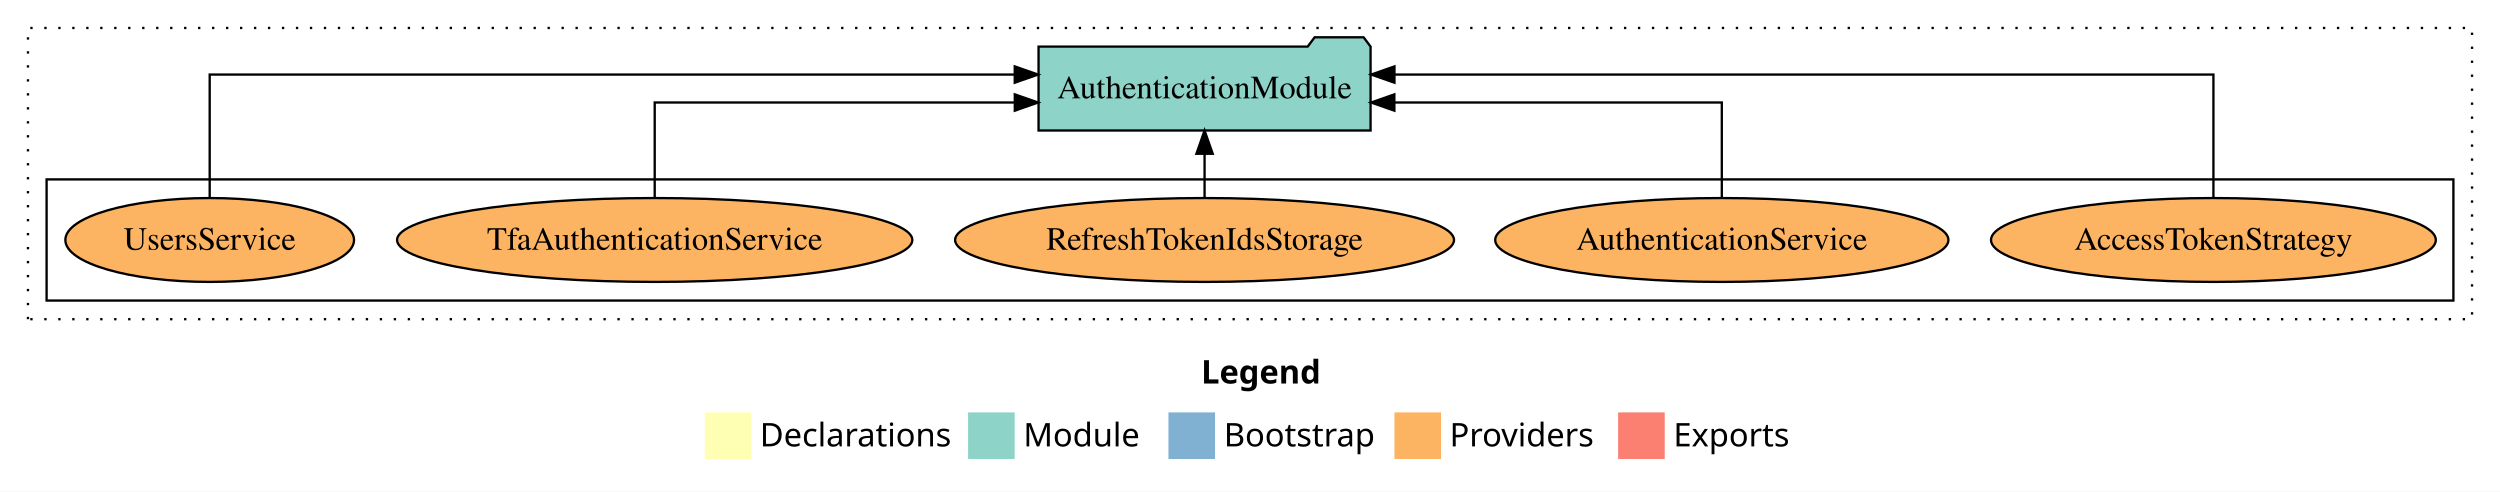
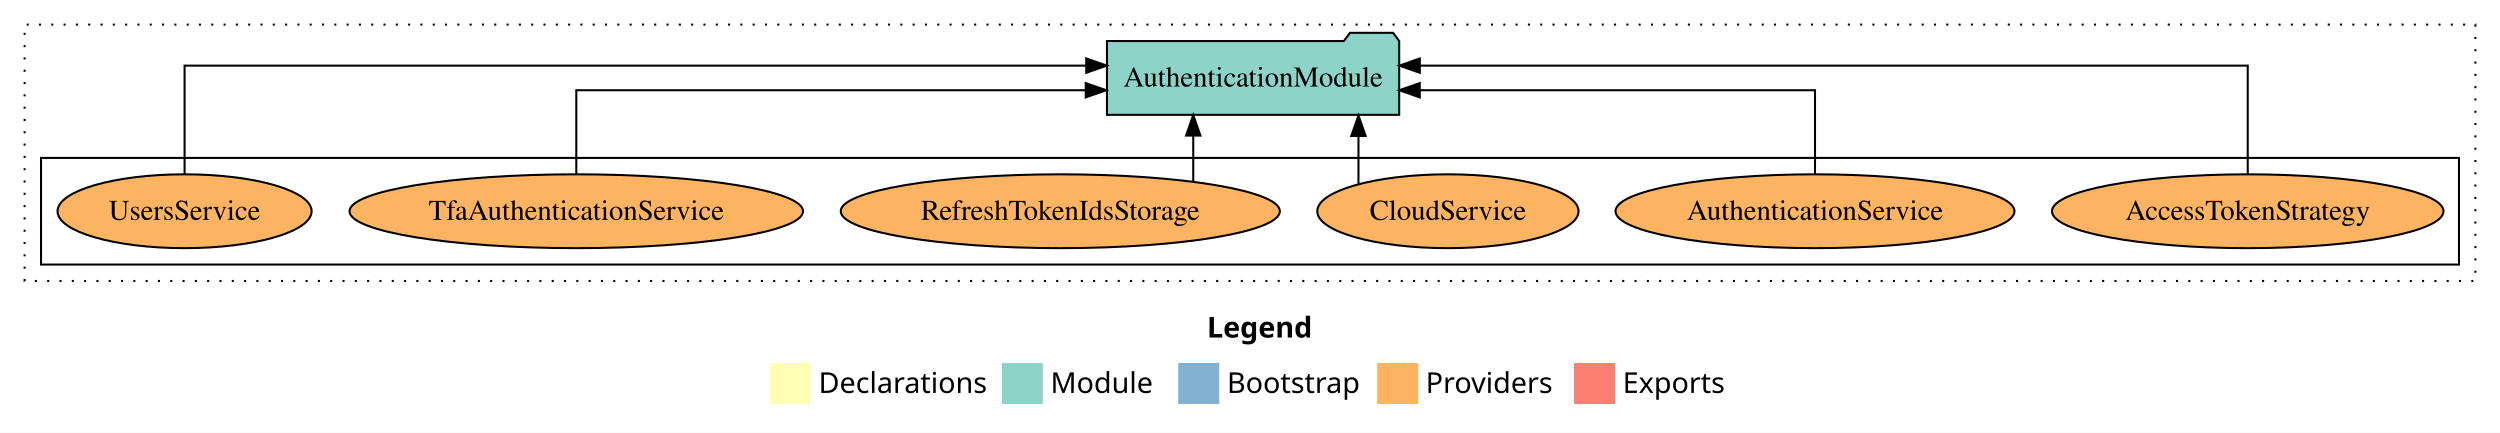
- <svg xmlns="http://www.w3.org/2000/svg" width="1073pt" height="211pt" viewBox="0.00 0.00 1073.00 211.00">
+ <svg xmlns="http://www.w3.org/2000/svg" width="1219pt" height="211pt" viewBox="0.00 0.00 1219.00 211.00">
  <g id="graph0" class="graph" transform="scale(1 1) rotate(0) translate(4 207)">
-     <polygon fill="white" stroke="transparent" points="-4,4 -4,-207 1069,-207 1069,4 -4,4" />
-     <text text-anchor="start" x="511.51" y="-42.4" font-family="Times-12" font-weight="bold" font-size="14.00">Legend</text>
-     <polygon fill="#ffffb3" stroke="transparent" points="298.5,-10 298.5,-30 318.5,-30 318.5,-10 298.5,-10" />
-     <text text-anchor="start" x="322.13" y="-15.4" font-family="Times-12" font-size="14.00">  Declarations</text>
-     <polygon fill="#8dd3c7" stroke="transparent" points="411.5,-10 411.5,-30 431.5,-30 431.5,-10 411.5,-10" />
-     <text text-anchor="start" x="435.23" y="-15.4" font-family="Times-12" font-size="14.00">  Module</text>
-     <polygon fill="#80b1d3" stroke="transparent" points="497.5,-10 497.5,-30 517.5,-30 517.5,-10 497.5,-10" />
-     <text text-anchor="start" x="521.28" y="-15.4" font-family="Times-12" font-size="14.00">  Bootstrap</text>
-     <polygon fill="#fdb462" stroke="transparent" points="594.5,-10 594.5,-30 614.5,-30 614.5,-10 594.5,-10" />
-     <text text-anchor="start" x="618.17" y="-15.4" font-family="Times-12" font-size="14.00">  Providers</text>
-     <polygon fill="#fb8072" stroke="transparent" points="690.5,-10 690.5,-30 710.5,-30 710.5,-10 690.5,-10" />
-     <text text-anchor="start" x="714.23" y="-15.4" font-family="Times-12" font-size="14.00">  Exports</text>
+     <polygon fill="white" stroke="transparent" points="-4,4 -4,-207 1215,-207 1215,4 -4,4" />
+     <text text-anchor="start" x="584.51" y="-42.4" font-family="Times-12" font-weight="bold" font-size="14.00">Legend</text>
+     <polygon fill="#ffffb3" stroke="transparent" points="371.5,-10 371.5,-30 391.5,-30 391.5,-10 371.5,-10" />
+     <text text-anchor="start" x="395.13" y="-15.4" font-family="Times-12" font-size="14.00">  Declarations</text>
+     <polygon fill="#8dd3c7" stroke="transparent" points="484.5,-10 484.5,-30 504.5,-30 504.5,-10 484.5,-10" />
+     <text text-anchor="start" x="508.23" y="-15.4" font-family="Times-12" font-size="14.00">  Module</text>
+     <polygon fill="#80b1d3" stroke="transparent" points="570.5,-10 570.5,-30 590.5,-30 590.5,-10 570.5,-10" />
+     <text text-anchor="start" x="594.28" y="-15.4" font-family="Times-12" font-size="14.00">  Bootstrap</text>
+     <polygon fill="#fdb462" stroke="transparent" points="667.5,-10 667.5,-30 687.5,-30 687.5,-10 667.5,-10" />
+     <text text-anchor="start" x="691.17" y="-15.4" font-family="Times-12" font-size="14.00">  Providers</text>
+     <polygon fill="#fb8072" stroke="transparent" points="763.5,-10 763.5,-30 783.5,-30 783.5,-10 763.5,-10" />
+     <text text-anchor="start" x="787.23" y="-15.4" font-family="Times-12" font-size="14.00">  Exports</text>
    <g id="clust1" class="cluster">
-       <polygon fill="none" stroke="black" stroke-dasharray="1,5" points="8,-70 8,-195 1057,-195 1057,-70 8,-70" />
+       <polygon fill="none" stroke="black" stroke-dasharray="1,5" points="8,-70 8,-195 1203,-195 1203,-70 8,-70" />
    </g>
    <g id="clust6" class="cluster">
-       <polygon fill="none" stroke="black" points="16,-78 16,-130 1049,-130 1049,-78 16,-78" />
+       <polygon fill="none" stroke="black" points="16,-78 16,-130 1195,-130 1195,-78 16,-78" />
    </g>
    <g id="node1" class="node">
-       <ellipse fill="#fdb462" stroke="black" cx="946" cy="-104" rx="95.46" ry="18" />
-       <text text-anchor="middle" x="946" y="-99.8" font-family="Times,serif" font-size="14.00">AccessTokenStrategy</text>
+       <ellipse fill="#fdb462" stroke="black" cx="1092" cy="-104" rx="95.46" ry="18" />
+       <text text-anchor="middle" x="1092" y="-99.8" font-family="Times,serif" font-size="14.00">AccessTokenStrategy</text>
    </g>
-     <g id="node6" class="node">
-       <polygon fill="#8dd3c7" stroke="black" points="584.25,-187 581.25,-191 560.25,-191 557.25,-187 441.75,-187 441.75,-151 584.25,-151 584.25,-187" />
-       <text text-anchor="middle" x="513" y="-164.8" font-family="Times,serif" font-size="14.00">AuthenticationModule</text>
+     <g id="node7" class="node">
+       <polygon fill="#8dd3c7" stroke="black" points="678.25,-187 675.25,-191 654.25,-191 651.25,-187 535.75,-187 535.75,-151 678.25,-151 678.25,-187" />
+       <text text-anchor="middle" x="607" y="-164.8" font-family="Times,serif" font-size="14.00">AuthenticationModule</text>
    </g>
    <g id="edge1" class="edge">
-       <path fill="none" stroke="black" d="M946,-122.28C946,-143.32 946,-175 946,-175 946,-175 594.5,-175 594.5,-175" />
-       <polygon fill="black" stroke="black" points="594.5,-171.5 584.5,-175 594.5,-178.5 594.5,-171.5" />
+       <path fill="none" stroke="black" d="M1092,-122.28C1092,-143.32 1092,-175 1092,-175 1092,-175 688.3,-175 688.3,-175" />
+       <polygon fill="black" stroke="black" points="688.3,-171.5 678.3,-175 688.3,-178.5 688.3,-171.5" />
    </g>
    <g id="node2" class="node">
-       <ellipse fill="#fdb462" stroke="black" cx="735" cy="-104" rx="97.27" ry="18" />
-       <text text-anchor="middle" x="735" y="-99.8" font-family="Times,serif" font-size="14.00">AuthenticationService</text>
+       <ellipse fill="#fdb462" stroke="black" cx="881" cy="-104" rx="97.27" ry="18" />
+       <text text-anchor="middle" x="881" y="-99.8" font-family="Times,serif" font-size="14.00">AuthenticationService</text>
    </g>
    <g id="edge2" class="edge">
-       <path fill="none" stroke="black" d="M735,-122.02C735,-139.37 735,-163 735,-163 735,-163 594.46,-163 594.46,-163" />
-       <polygon fill="black" stroke="black" points="594.46,-159.5 584.46,-163 594.46,-166.5 594.46,-159.5" />
+       <path fill="none" stroke="black" d="M881,-122.02C881,-139.37 881,-163 881,-163 881,-163 688.28,-163 688.28,-163" />
+       <polygon fill="black" stroke="black" points="688.28,-159.5 678.28,-163 688.27,-166.5 688.28,-159.5" />
    </g>
    <g id="node3" class="node">
+       <ellipse fill="#fdb462" stroke="black" cx="702" cy="-104" rx="63.7" ry="18" />
+       <text text-anchor="middle" x="702" y="-99.8" font-family="Times,serif" font-size="14.00">CloudService</text>
+     </g>
+     <g id="edge3" class="edge">
+       <path fill="none" stroke="black" d="M658.39,-117.15C658.39,-117.15 658.39,-140.69 658.39,-140.69" />
+       <polygon fill="black" stroke="black" points="654.89,-140.69 658.39,-150.69 661.89,-140.69 654.89,-140.69" />
+     </g>
+     <g id="node4" class="node">
      <ellipse fill="#fdb462" stroke="black" cx="513" cy="-104" rx="107.06" ry="18" />
      <text text-anchor="middle" x="513" y="-99.8" font-family="Times,serif" font-size="14.00">RefreshTokenIdsStorage</text>
    </g>
-     <g id="edge3" class="edge">
-       <path fill="none" stroke="black" d="M513,-122.11C513,-122.11 513,-140.99 513,-140.99" />
-       <polygon fill="black" stroke="black" points="509.5,-140.99 513,-150.99 516.5,-140.99 509.5,-140.99" />
+     <g id="edge4" class="edge">
+       <path fill="none" stroke="black" d="M577.83,-118.43C577.83,-118.43 577.83,-140.89 577.83,-140.89" />
+       <polygon fill="black" stroke="black" points="574.33,-140.89 577.83,-150.89 581.33,-140.89 574.33,-140.89" />
    </g>
-     <g id="node4" class="node">
+     <g id="node5" class="node">
      <ellipse fill="#fdb462" stroke="black" cx="277" cy="-104" rx="110.57" ry="18" />
      <text text-anchor="middle" x="277" y="-99.8" font-family="Times,serif" font-size="14.00">TfaAuthenticationService</text>
    </g>
-     <g id="edge4" class="edge">
-       <path fill="none" stroke="black" d="M277,-122.02C277,-139.37 277,-163 277,-163 277,-163 431.55,-163 431.55,-163" />
-       <polygon fill="black" stroke="black" points="431.55,-166.5 441.55,-163 431.55,-159.5 431.55,-166.5" />
+     <g id="edge5" class="edge">
+       <path fill="none" stroke="black" d="M277,-122.02C277,-139.37 277,-163 277,-163 277,-163 525.39,-163 525.39,-163" />
+       <polygon fill="black" stroke="black" points="525.39,-166.5 535.39,-163 525.39,-159.5 525.39,-166.5" />
    </g>
-     <g id="node5" class="node">
+     <g id="node6" class="node">
      <ellipse fill="#fdb462" stroke="black" cx="86" cy="-104" rx="61.95" ry="18" />
      <text text-anchor="middle" x="86" y="-99.8" font-family="Times,serif" font-size="14.00">UsersService</text>
    </g>
-     <g id="edge5" class="edge">
-       <path fill="none" stroke="black" d="M86,-122.28C86,-143.32 86,-175 86,-175 86,-175 431.53,-175 431.53,-175" />
-       <polygon fill="black" stroke="black" points="431.53,-178.5 441.53,-175 431.53,-171.5 431.53,-178.5" />
+     <g id="edge6" class="edge">
+       <path fill="none" stroke="black" d="M86,-122.28C86,-143.32 86,-175 86,-175 86,-175 525.65,-175 525.65,-175" />
+       <polygon fill="black" stroke="black" points="525.65,-178.5 535.65,-175 525.65,-171.5 525.65,-178.5" />
    </g>
  </g>
</svg>
